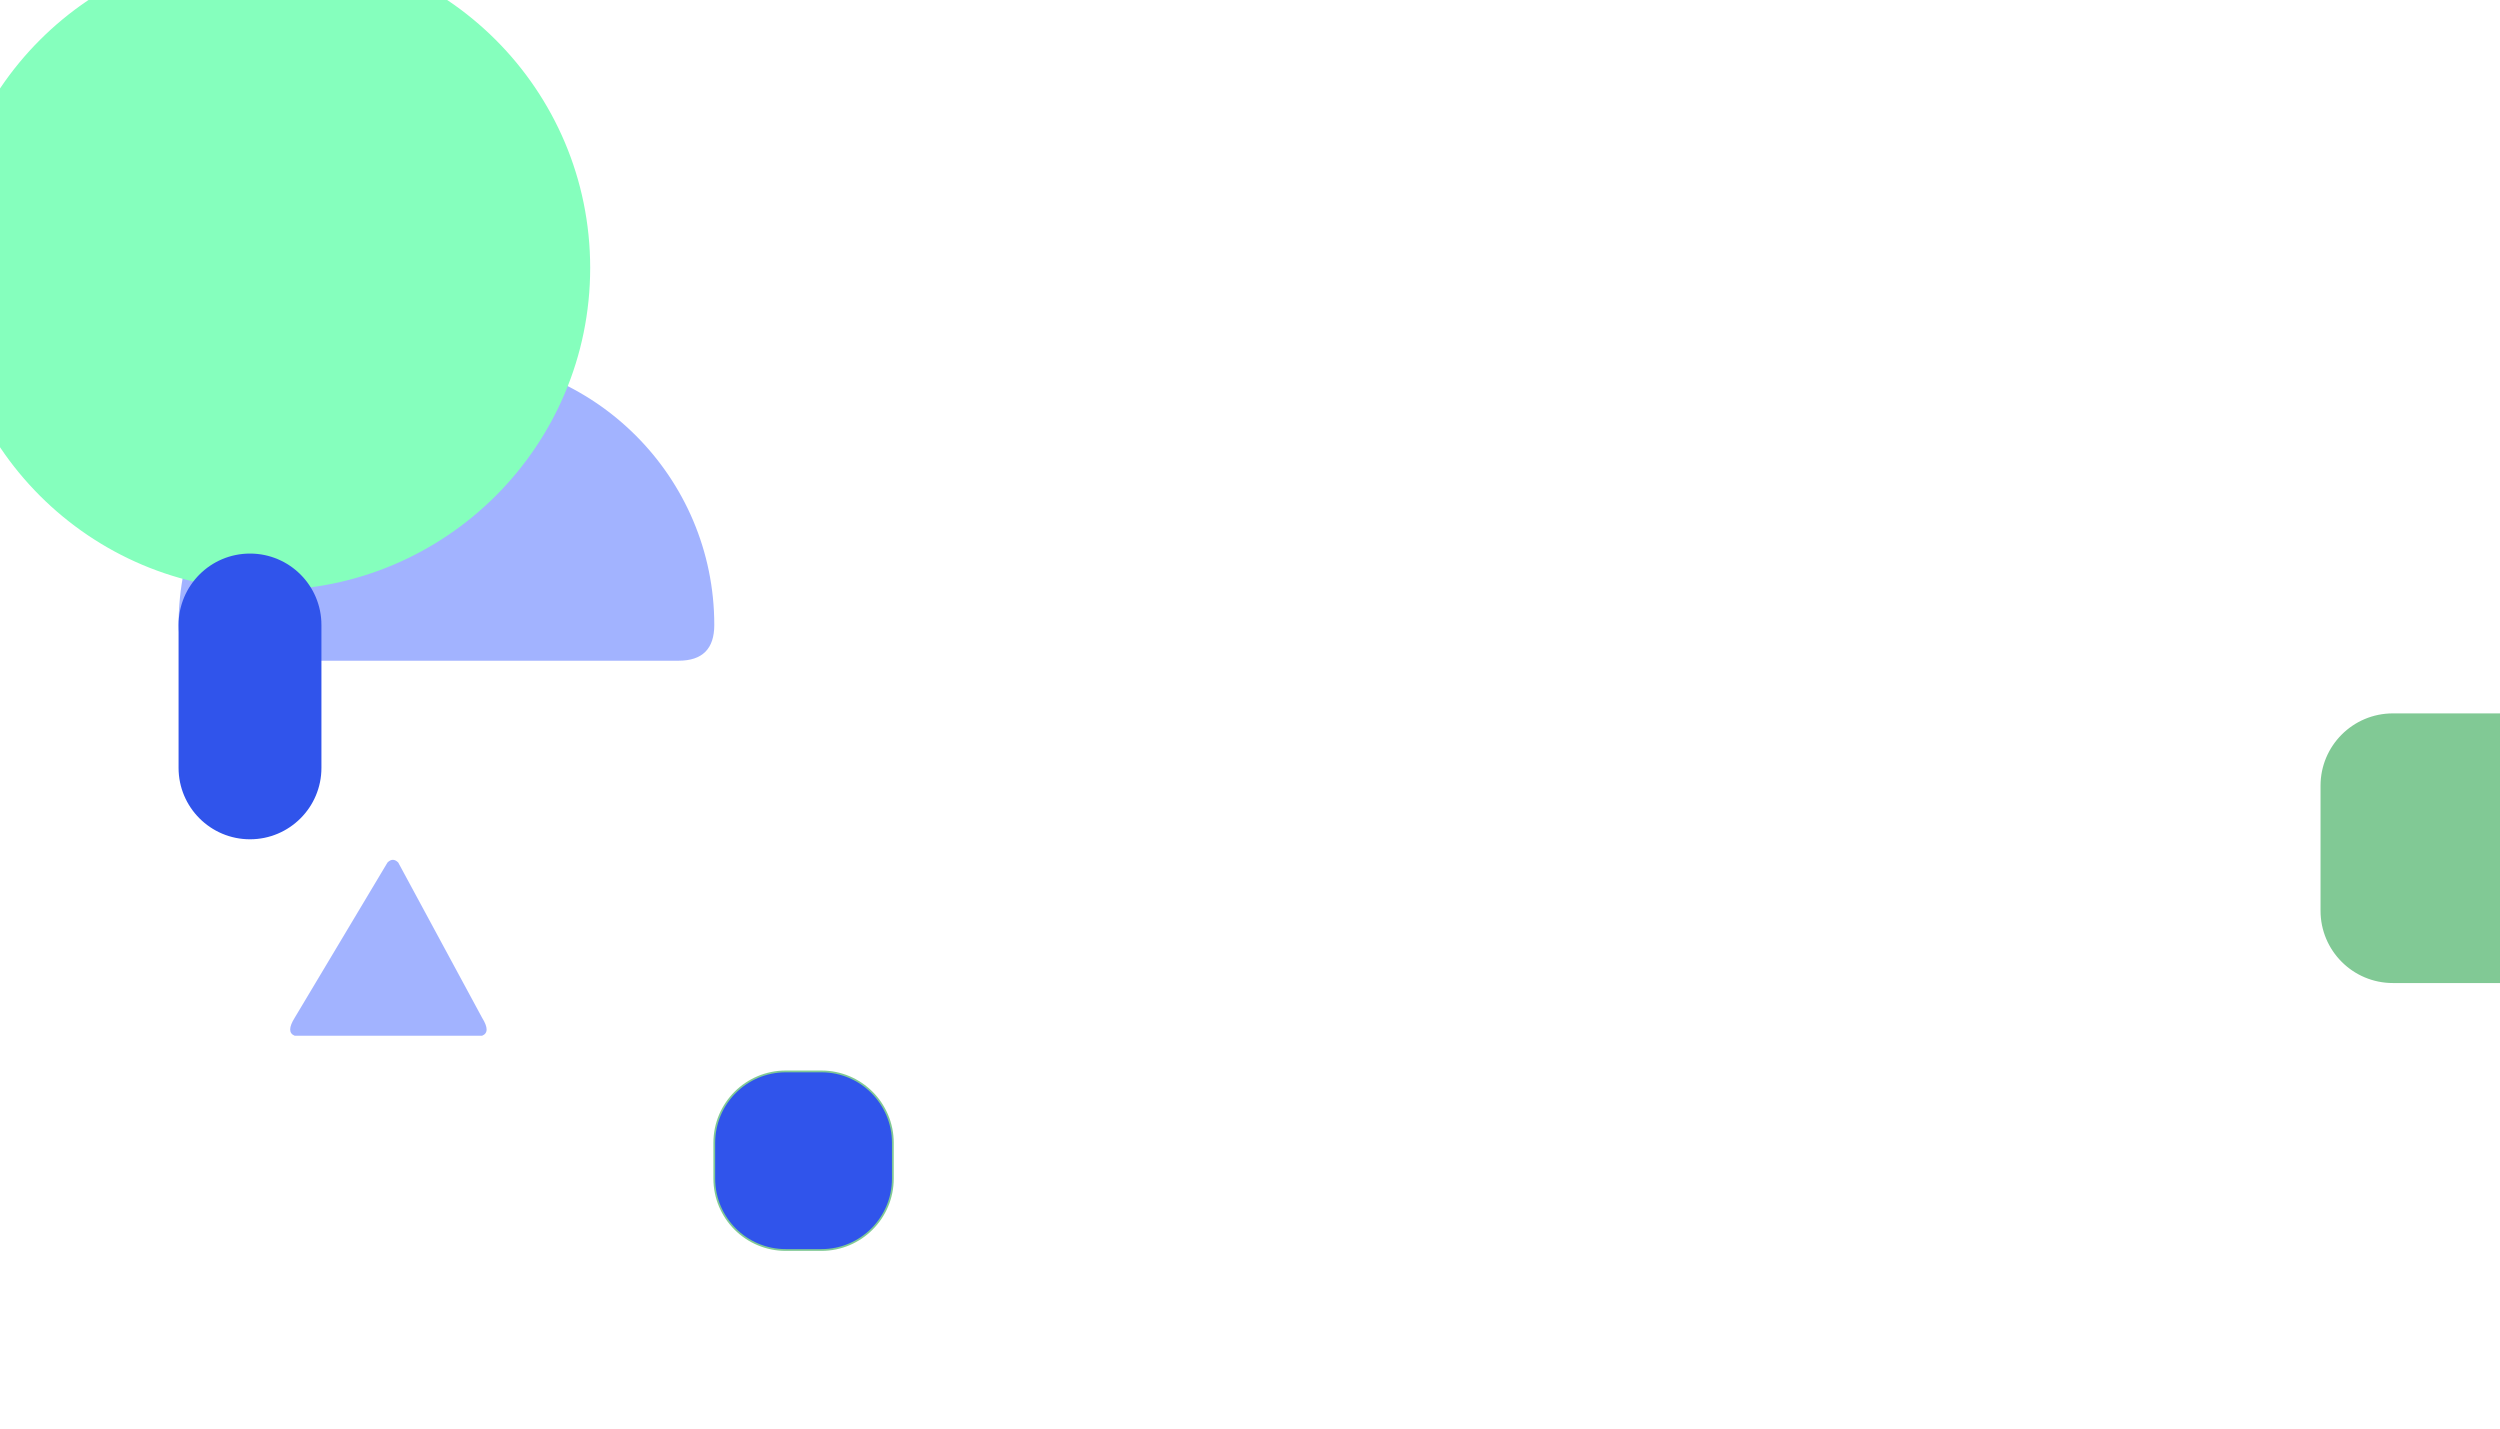
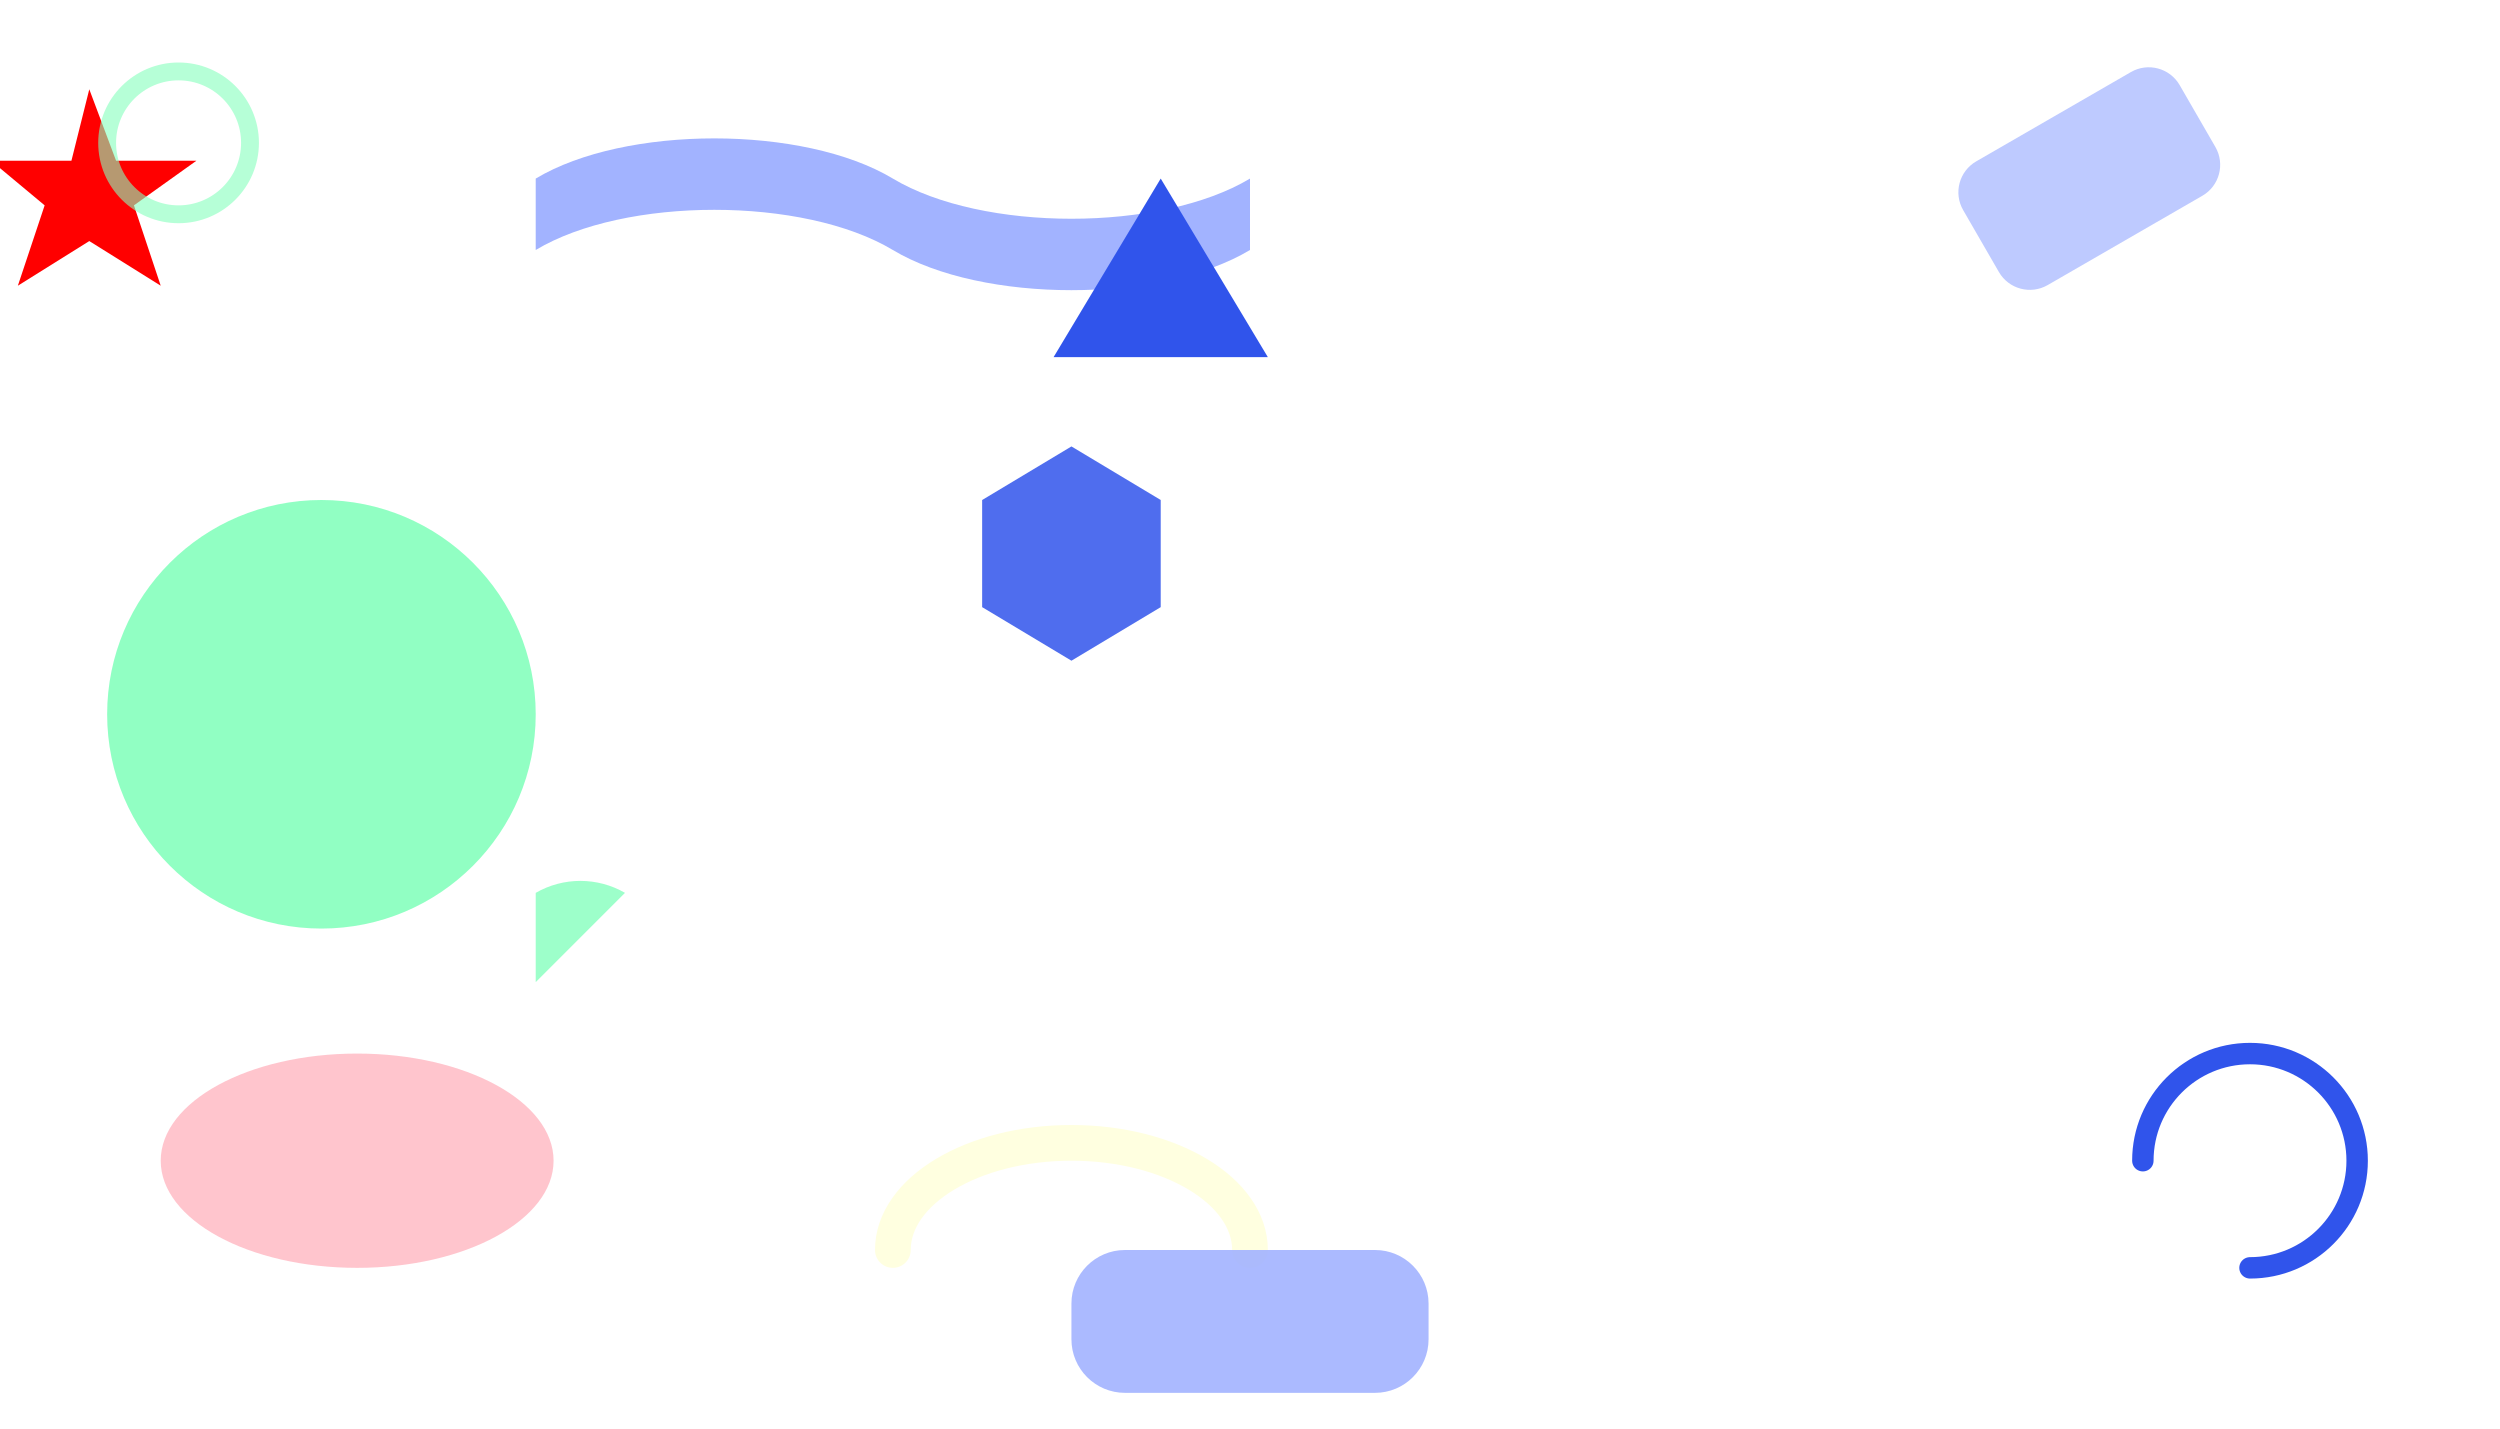
<svg xmlns="http://www.w3.org/2000/svg" version="1.1" baseProfile="full" width="100%" height="100%" viewBox="0 0 1400 800">
-   <rect x="1300" y="400" rx="40" ry="40" width="150" height="150" stroke="rgb(129, 201, 149)" fill="rgb(129, 201, 149)">
-     <animateTransform attributeType="XML" attributeName="transform" begin="0s" dur="35s" type="rotate" from="0 1450 550" to="360 1450 550" repeatCount="indefinite" />
+   <path d="M 300 100 C 350 70, 450 70, 500 100 C 550 130, 650 130, 700 100 L 700 140 C 650 170, 550 170, 500 140 C 450 110, 350 110, 300 140 Z" fill="#a2b3ff">
+     <animateMotion path="M 0 -40 L 0 80 L 0 -40" dur="12s" repeatCount="indefinite" />
+     <animateTransform attributeName="transform" type="rotate" values="-5 500 120; 5 500 120; -5 500 120" keyTimes="0;0.5;1" dur="8s" repeatCount="indefinite" />
+   </path>
+   <circle cx="180" cy="400" r="120" fill="#85FFBD" opacity="0.9">
+     <animateMotion path="M -30 0 L 30 0 L -30 0" dur="7s" repeatCount="indefinite" />
+     <animate attributeName="r" values="120;110;120" dur="6s" repeatCount="indefinite" />
+   </circle>
+   <polygon points="600,250 650,280 650,340 600,370 550,340 550,280" fill="#3054EB" opacity="0.85">
+     <animateTransform attributeName="transform" type="rotate" from="0 600 310" to="360 600 310" dur="25s" repeatCount="indefinite" />
+   </polygon>
+   <ellipse cx="200" cy="650" rx="110" ry="60" fill="#FFB6C1" opacity="0.8">
+     <animateMotion path="M 0 0 a 160 100 0 1 0 320 0 a 160 100 0 1 0 -320 0" dur="14s" repeatCount="indefinite" />
+   </ellipse>
+   <path d="M 500 700 A 100 60 0 1 1 700 700" stroke="#FFFFE0" stroke-width="20" fill="none" stroke-linecap="round">
+     <animate attributeName="d" values="M 500 700 A 100 60 0 1 1 700 700; M 500 700 A 100 60 0 1 1 700 720; M 500 700 A 100 60 0 1 1 700 700" dur="5s" repeatCount="indefinite" />
+   </path>
+   <rect x="600" y="700" width="200" height="80" rx="30" ry="30" fill="#a2b3ff" opacity="0.9">
+     <animate attributeName="width" values="200;180;200" dur="4s" repeatCount="indefinite" />
  </rect>
-   <path d="M 100 350 A 150 150 0 1 1 400 350 Q400 370 380 370 L 250 370 L 120 370 Q100 370 100 350" fill="#a2b3ff">
-     <animateMotion path="M 800 -200 L 800 -300 L 800 -200" dur="20s" begin="0s" repeatCount="indefinite" />
-     <animateTransform attributeType="XML" attributeName="transform" begin="0s" dur="30s" type="rotate" values="0 210 530 ; -30 210 530 ; 0 210 530" keyTimes="0 ; 0.5 ; 1" repeatCount="indefinite" />
+   <path d="M 650 100 L 710 200 L 590 200 Z" fill="#3054EB">
+     <animateTransform attributeName="transform" type="rotate" from="0 650 150" to="360 650 150" dur="15s" repeatCount="indefinite" />
  </path>
-   <circle cx="150" cy="150" r="180" stroke="#85FFBD" fill="#85FFBD">
-     <animateMotion path="M 0 0 L 40 20 Z" dur="5s" repeatCount="indefinite" />
+   <path d="M 300 550 L 300 500 A 50 50 0 0 1 350 500 Z" fill="#85FFBD" opacity="0.8">
+     <animate attributeName="d" values="M 300 550 L 300 500 A 50 50 0 0 1 350 500 Z; M 300 550 L 300 500 A 50 50 0 0 1 300 550 Z; M 300 550 L 300 500 A 50 50 0 0 1 350 500 Z" dur="6s" repeatCount="indefinite" />
+   </path>
+   <path d="M 50 50 L 65 90 L 110 90 L 75 115 L 90 160 L 50 135 L 10 160 L 25 115 L -5 90 L 40 90 Z" fill="red">
+     <animateTransform attributeName="transform" attributeType="XML" type="rotate" from="0 210 210" to="360 50 50" dur="5s" repeatCount="indefinite" />
+   </path>
+   <circle cx="100" cy="80" r="40" fill="none" stroke="#85FFBD" stroke-width="10" stroke-opacity="0.6">
+     <animate attributeName="r" values="40;35;40" dur="4s" repeatCount="indefinite" />
+     <animate attributeName="stroke-opacity" values="0.6;0.3;0.6" dur="6s" repeatCount="indefinite" />
+     <animateTransform attributeName="transform" type="rotate" from="0 100 80" to="360 100 80" dur="30s" repeatCount="indefinite" />
  </circle>
-   <path d="M 165 580 L 270 580 Q275 578 270 570 L 223 483 Q220 480 217 483 L 165 570 Q160 578 165 580" fill="#a2b3ff">
-     <animateTransform attributeType="XML" attributeName="transform" begin="0s" dur="35s" type="rotate" from="0 210 530" to="360 210 530" repeatCount="indefinite" />
+   <rect x="1100" y="60" width="140" height="80" rx="20" ry="20" transform="rotate(-30 1170 100)" fill="#a2b3ff" opacity="0.7">
+     <animateMotion path="M 0 -10 L 0 20 L 0 -10" dur="8s" repeatCount="indefinite" />
+     <animate attributeName="opacity" values="0.5;0.8;0.5" dur="5s" repeatCount="indefinite" />
+   </rect>
+   <path d="M 1200 650 A 60 60 0 1 1 1260 710" fill="none" stroke="#3054EB" stroke-width="12" stroke-linecap="round">
+     <animateTransform attributeName="transform" type="rotate" from="0 1230 680" to="360 1230 680" dur="20s" repeatCount="indefinite" />
  </path>
-   <path d="M 100 350 A 40 40 0 1 1 180 350 L 180 430 A 40 40 0 1 1 100 430 Z" fill="#3054EB">
-     <animateMotion path="M 140 390 L 180 360 L 140 390" dur="20s" begin="0s" repeatCount="indefinite" />
-     <animateTransform attributeType="XML" attributeName="transform" begin="0s" dur="30s" type="rotate" values="0 140 390; -60 140 390; 0 140 390" keyTimes="0 ; 0.5 ; 1" repeatCount="indefinite" />
-   </path>
-   <rect x="400" y="600" rx="40" ry="40" width="100" height="100" stroke="rgb(129, 201, 149)" fill="#3054EB">
-     <animateTransform attributeType="XML" attributeName="transform" begin="0s" dur="35s" type="rotate" from="-30 550 750" to="330 550 750" repeatCount="indefinite" />
-   </rect>
</svg>
